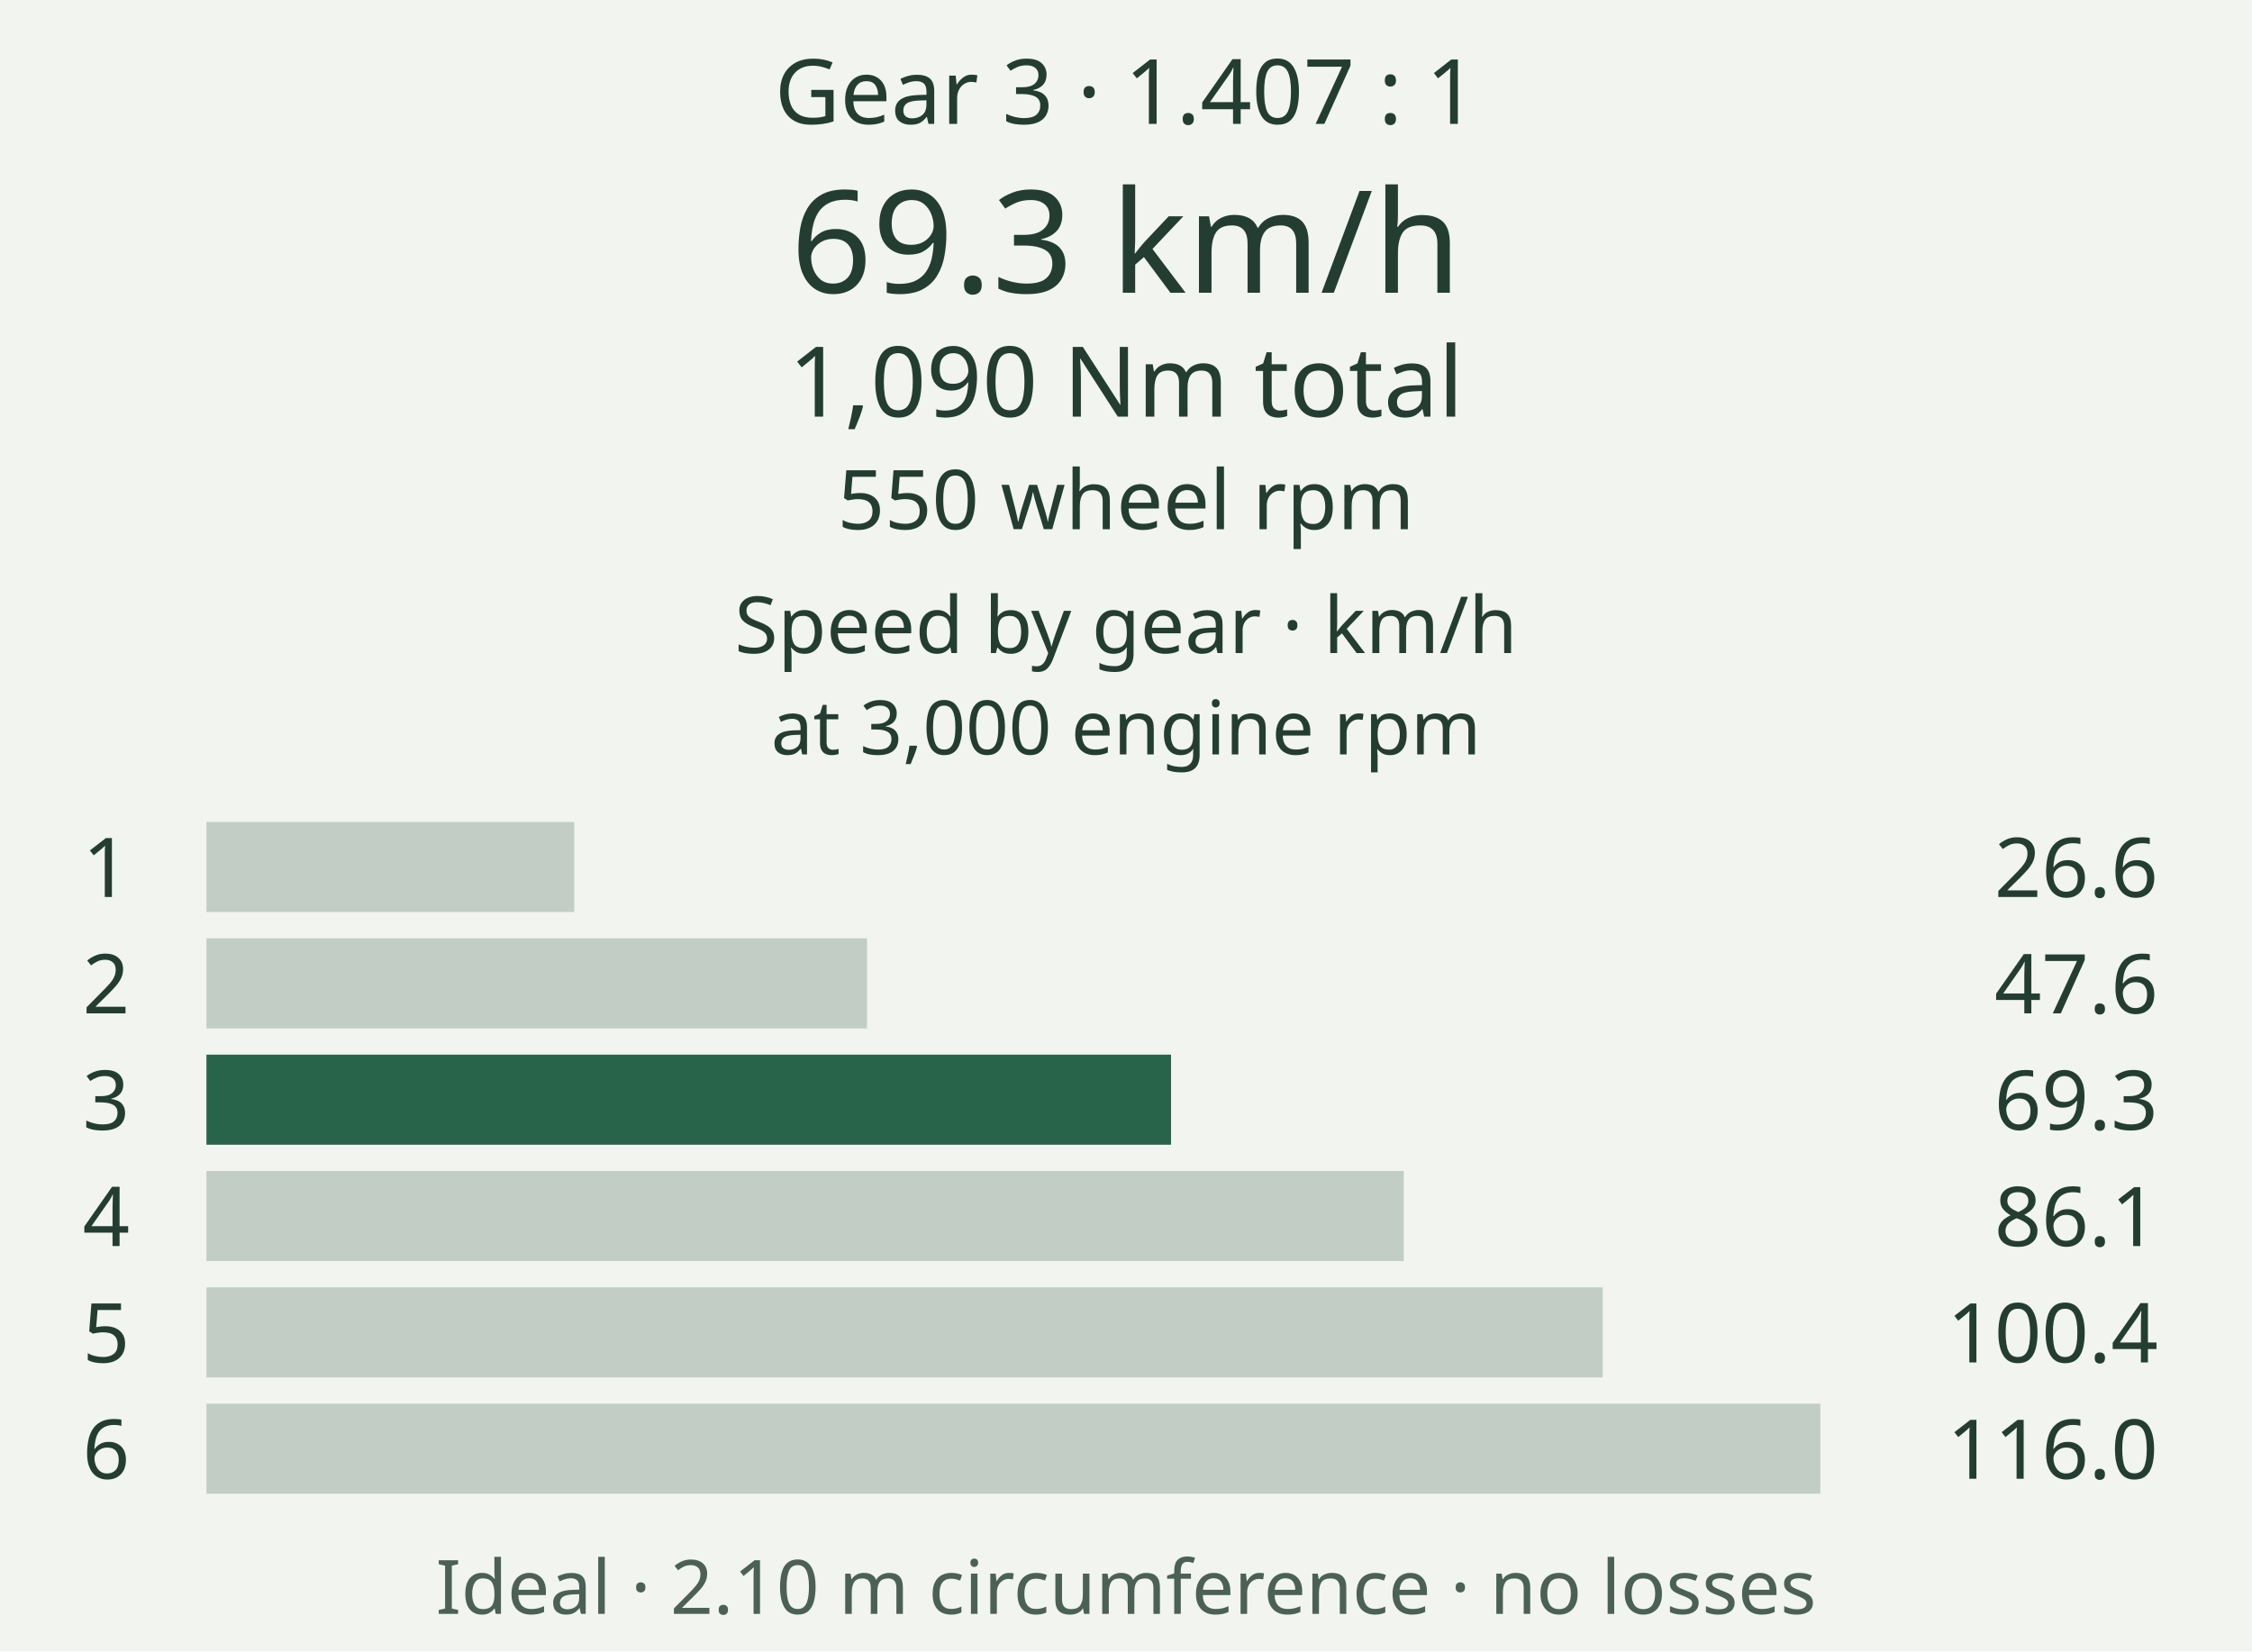
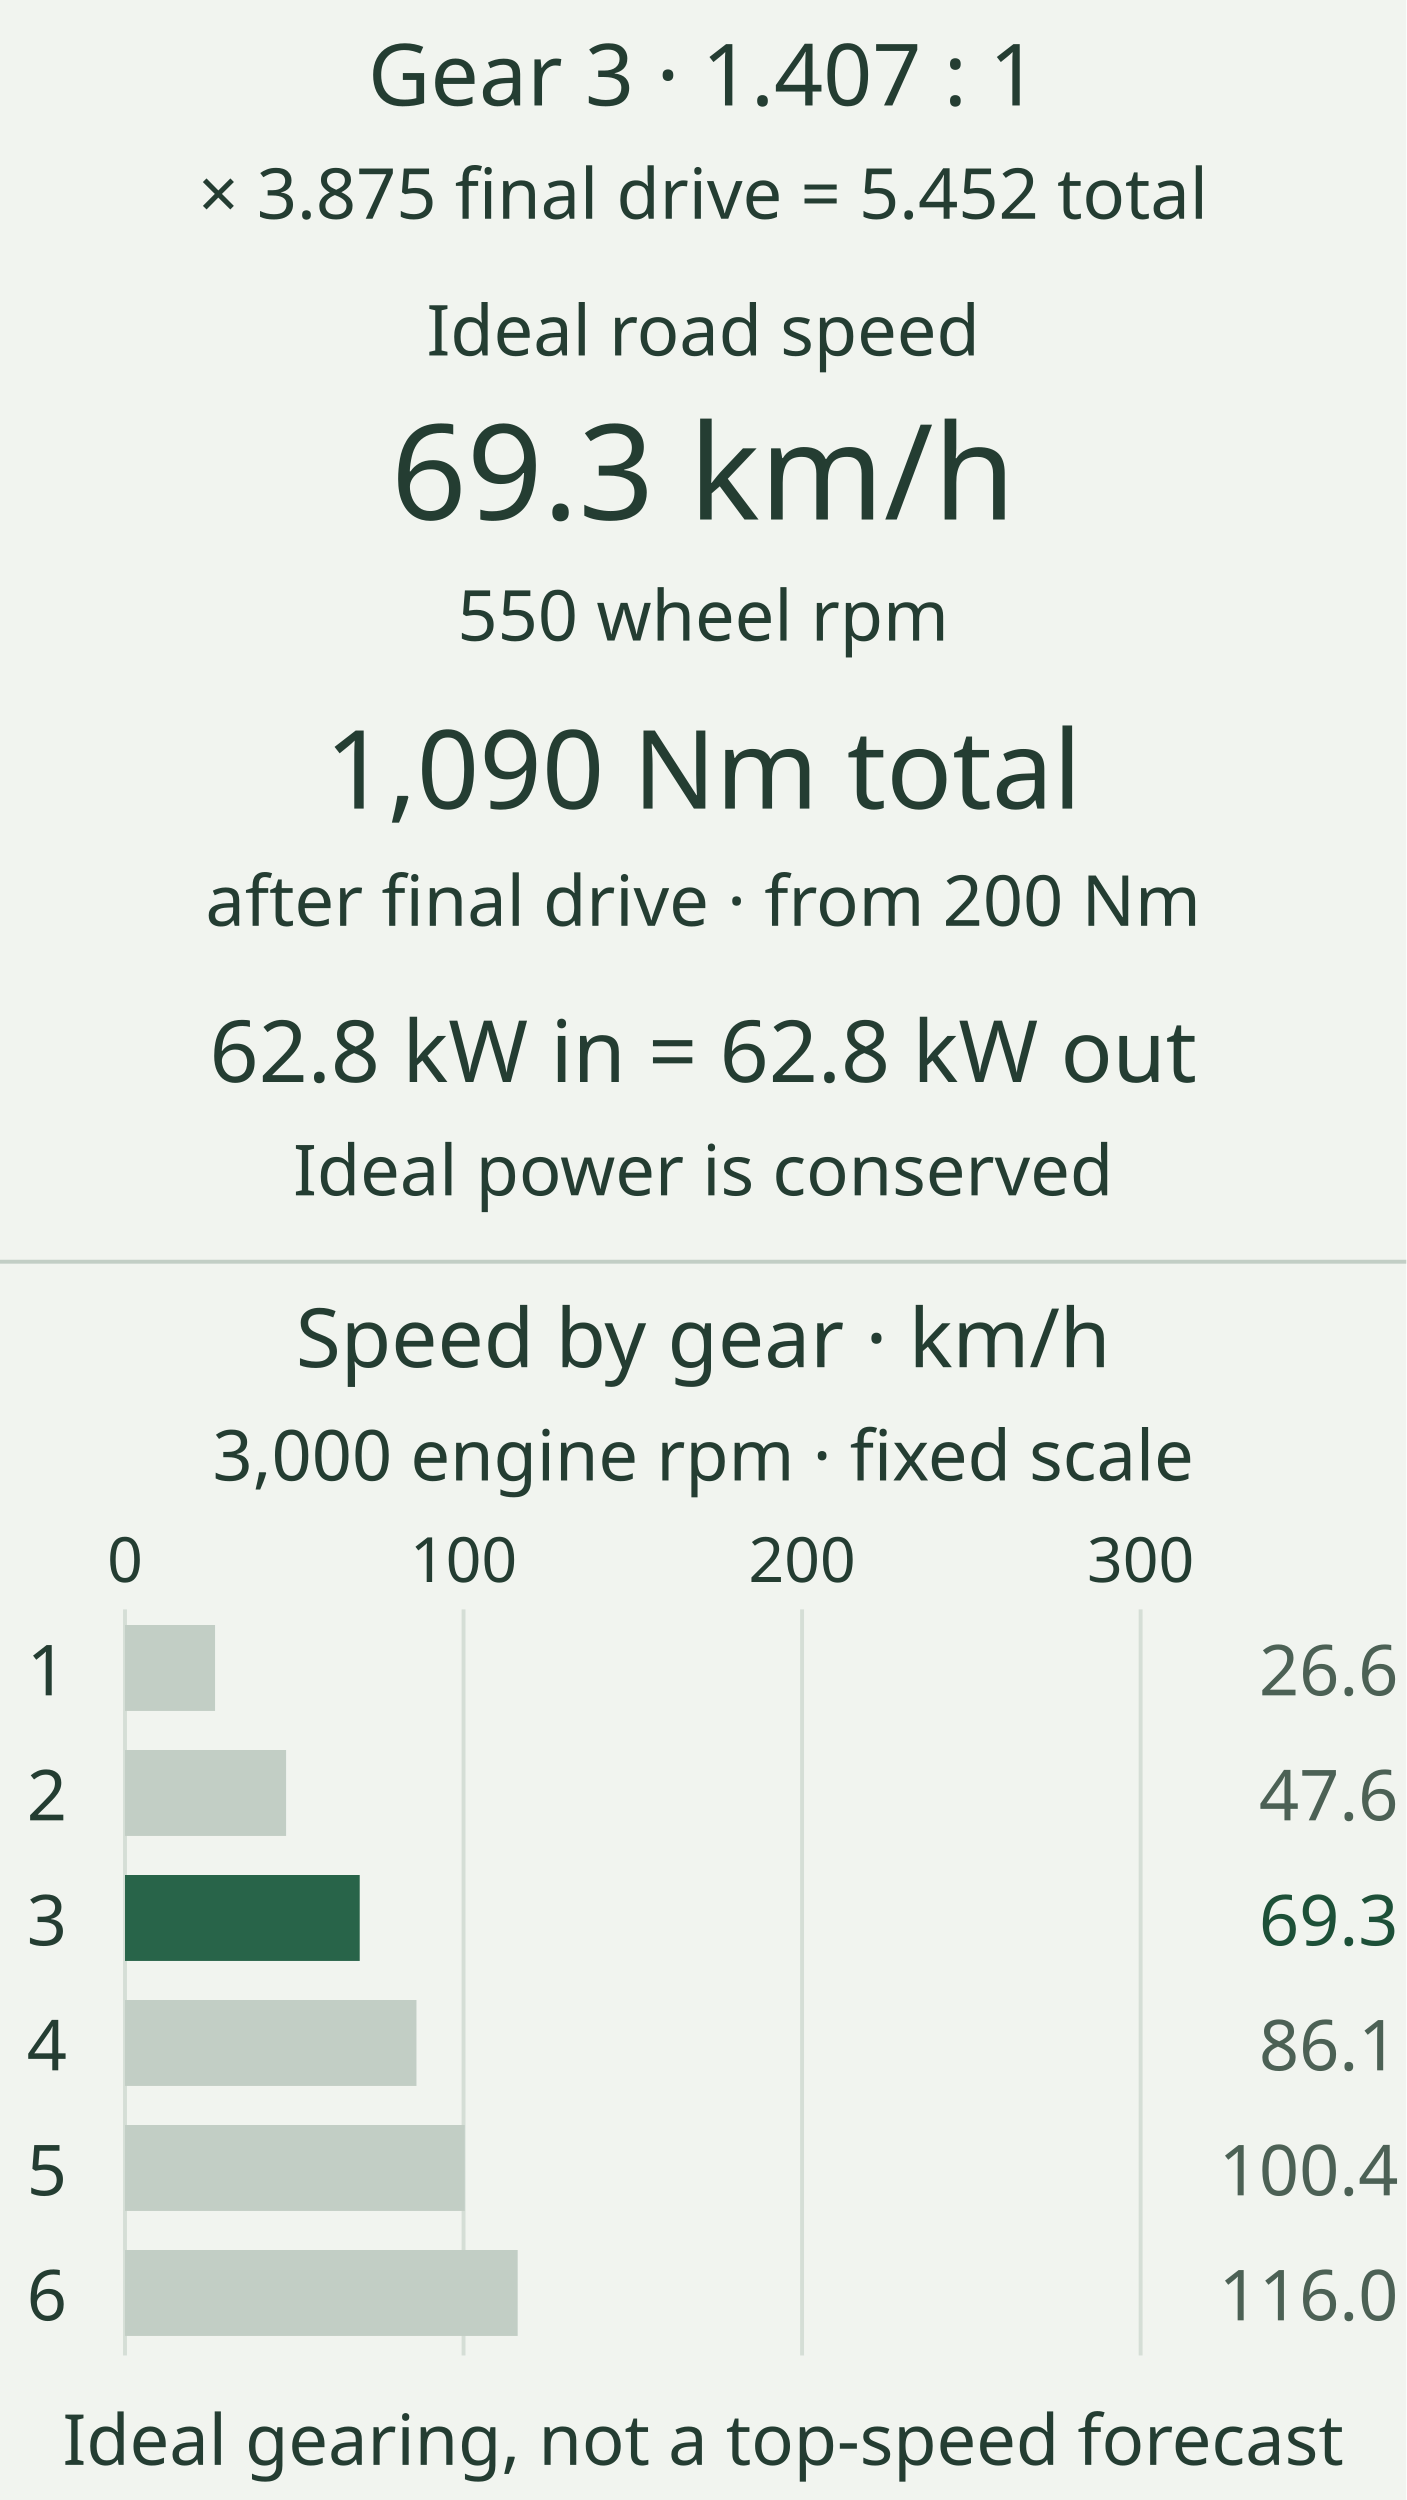
- <svg xmlns="http://www.w3.org/2000/svg" viewBox="0 0 600 440" role="img" aria-labelledby="title desc" font-family="sans-serif">
-   <rect width="600" height="440" fill="#f1f4ef" />
+ <svg xmlns="http://www.w3.org/2000/svg" viewBox="0 0 360 640" role="img" aria-labelledby="title desc" font-family="sans-serif">
+   <rect width="360" height="640" fill="#f1f4ef" />
  <g fill="#243d32" text-anchor="middle">
-     <text x="300" y="33" font-size="24">Gear 3 · 1.407 : 1</text>
-     <text x="300" y="78" font-size="38">69.3 km/h</text>
-     <text x="300" y="111" font-size="26">1,090 Nm total</text>
-     <text x="300" y="141" font-size="22">550 wheel rpm</text>
-     <text x="300" y="174" font-size="21">Speed by gear · km/h</text>
-     <text x="300" y="201" font-size="20">at 3,000 engine rpm</text>
+     <text x="180" y="27" font-size="22">Gear 3 · 1.407 : 1</text>
+     <text x="180" y="56" font-size="18">× 3.875 final drive = 5.452 total</text>
+     <text x="180" y="91" font-size="18">Ideal road speed</text>
+     <text x="180" y="133" font-size="34">69.3 km/h</text>
+     <text x="180" y="164" font-size="18">550 wheel rpm</text>
+     <text x="180" y="207" font-size="28">1,090 Nm total</text>
+     <text x="180" y="237" font-size="18">after final drive · from 200 Nm</text>
+     <text x="180" y="277" font-size="22">62.8 kW in = 62.8 kW out</text>
+     <text x="180" y="306" font-size="18">Ideal power is conserved</text>
+     <text x="180" y="350" font-size="21">Speed by gear · km/h</text>
+     <text x="180" y="379" font-size="18">3,000 engine rpm · fixed scale</text>
+   </g>
+   <path d="M0 323H360" fill="none" stroke="#c2cec5" />
+   <path d="M32 412V603M118.667 412V603M205.333 412V603M292 412V603" fill="none" stroke="#d5ded6" />
+   <g fill="#243d32" text-anchor="middle" font-size="16">
+     <text x="32" y="405">0</text>
+     <text x="118.667" y="405">100</text>
+     <text x="205.333" y="405">200</text>
+     <text x="292" y="405">300</text>
  </g>
  <g fill="#c2cec5">
-     <rect x="55" y="219" width="98" height="24" />
-     <rect x="55" y="250" width="176" height="24" />
-     <rect x="55" y="281" width="257" height="24" fill="#286449" />
-     <rect x="55" y="312" width="319" height="24" />
-     <rect x="55" y="343" width="372" height="24" />
-     <rect x="55" y="374" width="430" height="24" />
+     <rect x="32" y="416" width="23.055" height="22" />
+     <rect x="32" y="448" width="41.240" height="22" />
+     <rect x="32" y="480" width="60.087" height="22" fill="#286449" />
+     <rect x="32" y="512" width="74.616" height="22" />
+     <rect x="32" y="544" width="86.975" height="22" />
+     <rect x="32" y="576" width="100.525" height="22" />
  </g>
-   <g fill="#243d32" font-size="22">
-     <text x="22" y="239">1</text>
-     <text x="22" y="270">2</text>
-     <text x="22" y="301">3</text>
-     <text x="22" y="332">4</text>
-     <text x="22" y="363">5</text>
-     <text x="22" y="394">6</text>
+   <g fill="#243d32" font-size="18" text-anchor="middle">
+     <text x="12" y="434">1</text>
+     <text x="12" y="466">2</text>
+     <text x="12" y="498">3</text>
+     <text x="12" y="530">4</text>
+     <text x="12" y="562">5</text>
+     <text x="12" y="594">6</text>
  </g>
-   <g fill="#243d32" font-size="22" text-anchor="end">
-     <text x="575" y="239">26.6</text>
-     <text x="575" y="270">47.6</text>
-     <text x="575" y="301">69.3</text>
-     <text x="575" y="332">86.1</text>
-     <text x="575" y="363">100.4</text>
-     <text x="575" y="394">116.0</text>
+   <g fill="#4c6155" font-size="18" text-anchor="end">
+     <text x="358" y="434">26.6</text>
+     <text x="358" y="466">47.6</text>
+     <text x="358" y="498" fill="#1d5038">69.3</text>
+     <text x="358" y="530">86.1</text>
+     <text x="358" y="562">100.4</text>
+     <text x="358" y="594">116.0</text>
  </g>
-   <text x="300" y="430" font-size="20" text-anchor="middle" fill="#4c6155">Ideal · 2.10 m circumference · no losses</text>
+   <text x="180" y="631" font-size="18" text-anchor="middle" fill="#243d32">Ideal gearing, not a top-speed forecast</text>
</svg>
